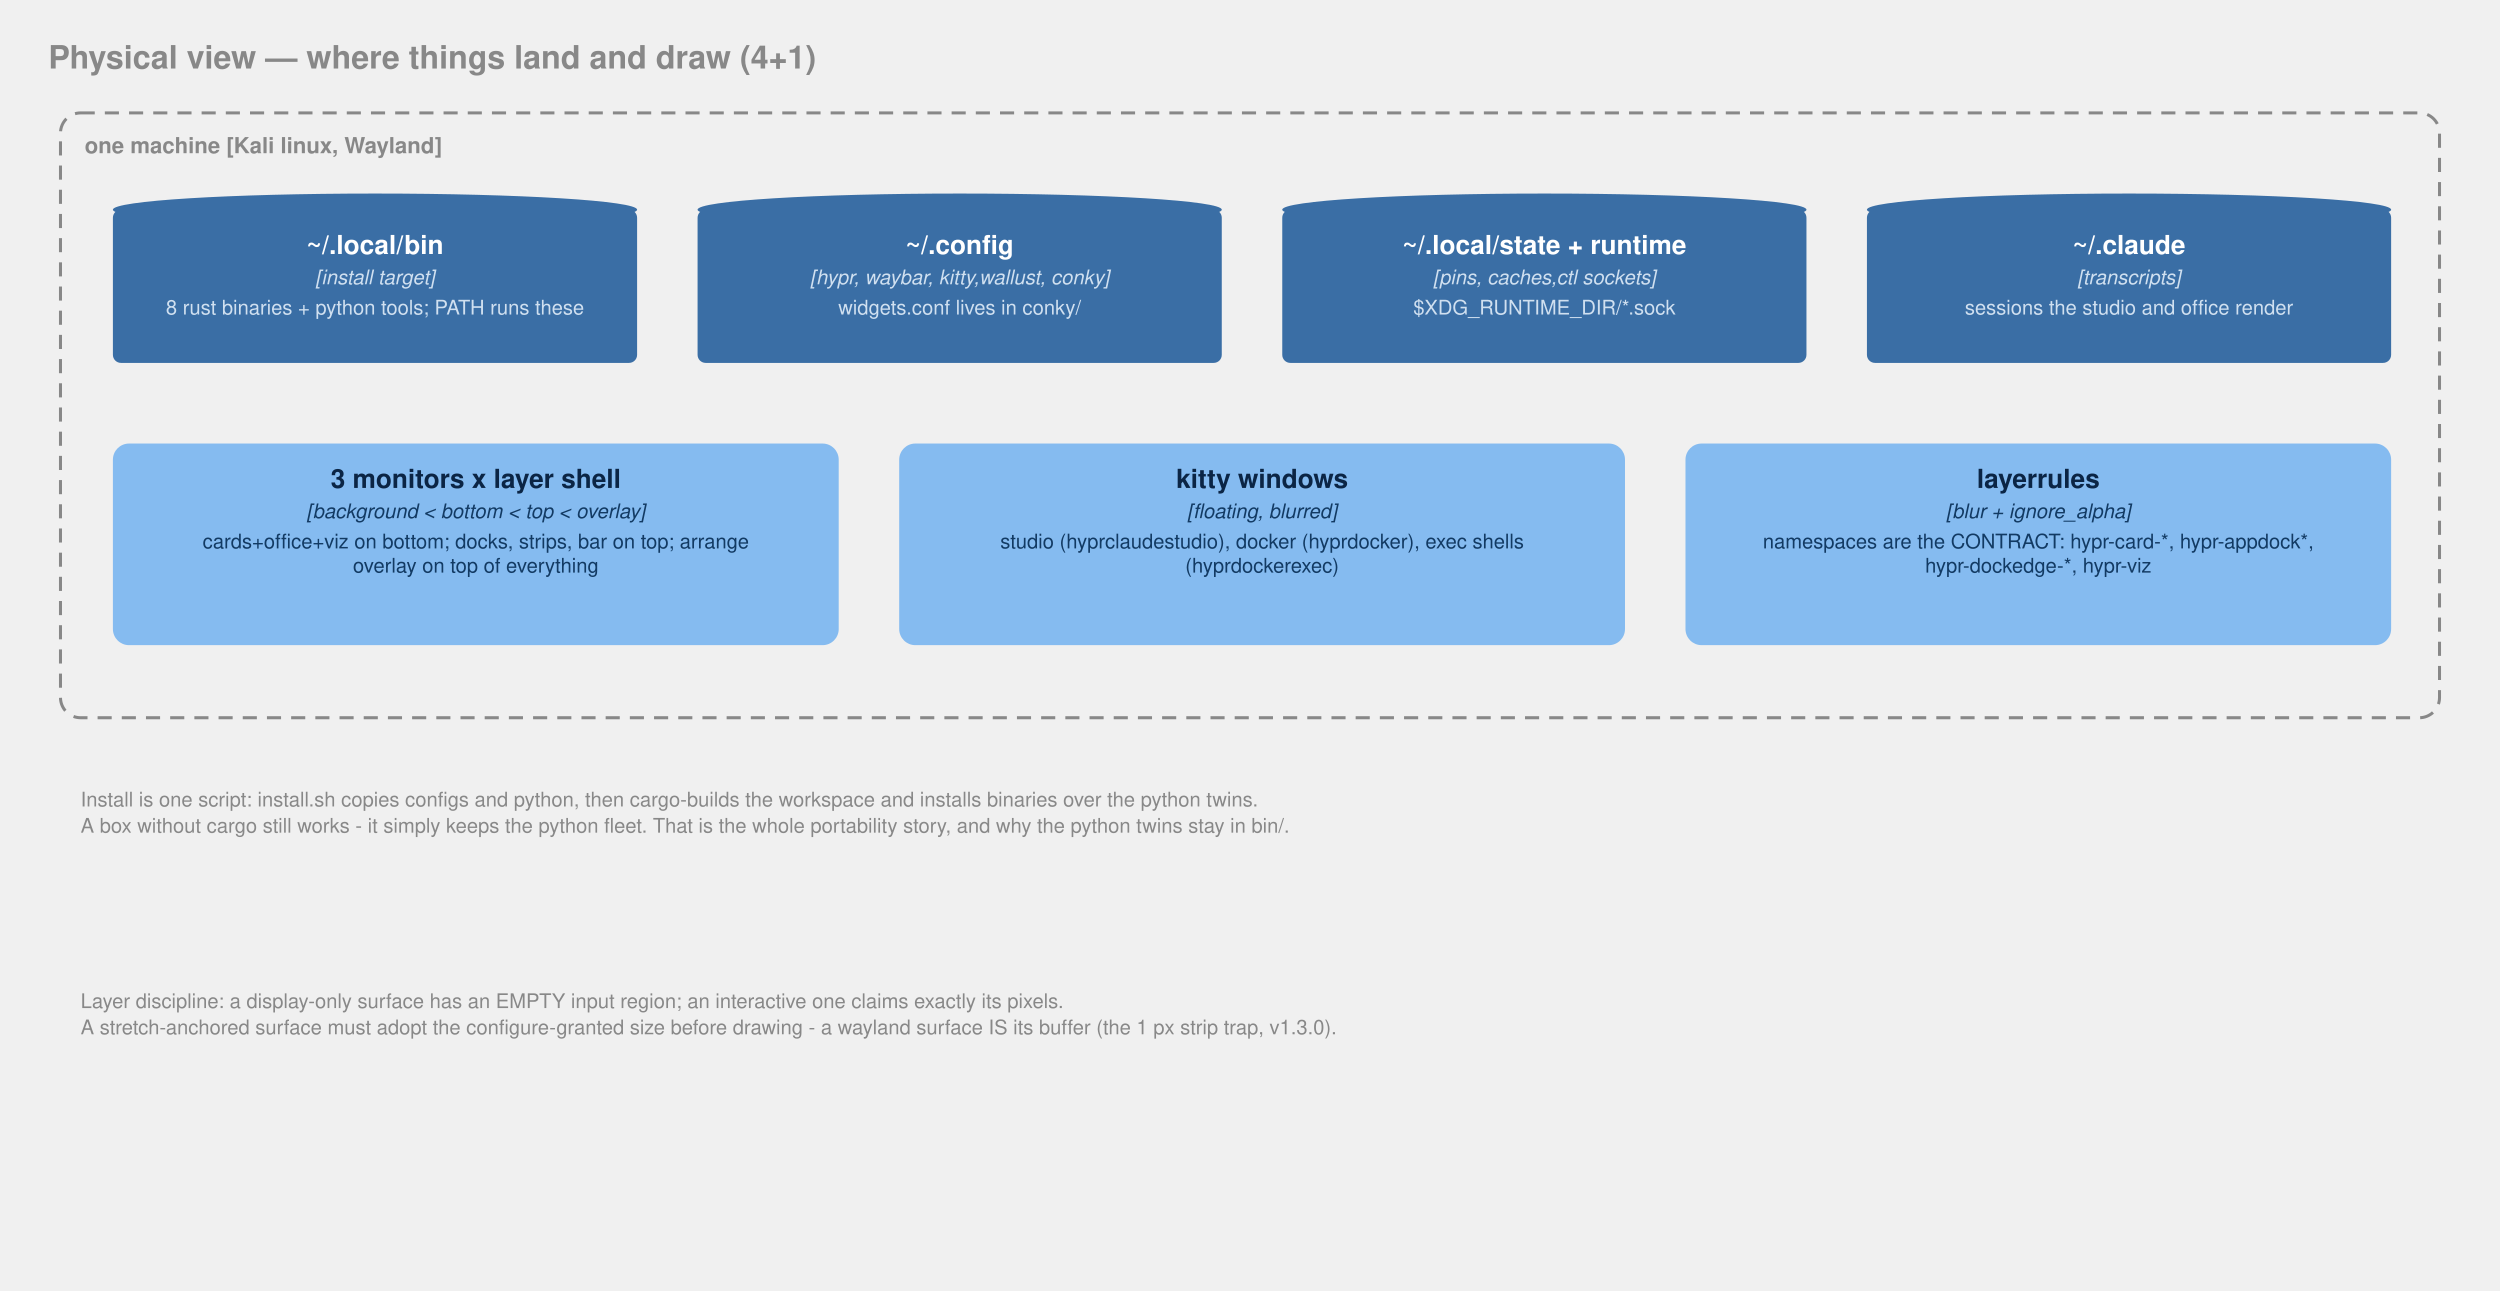
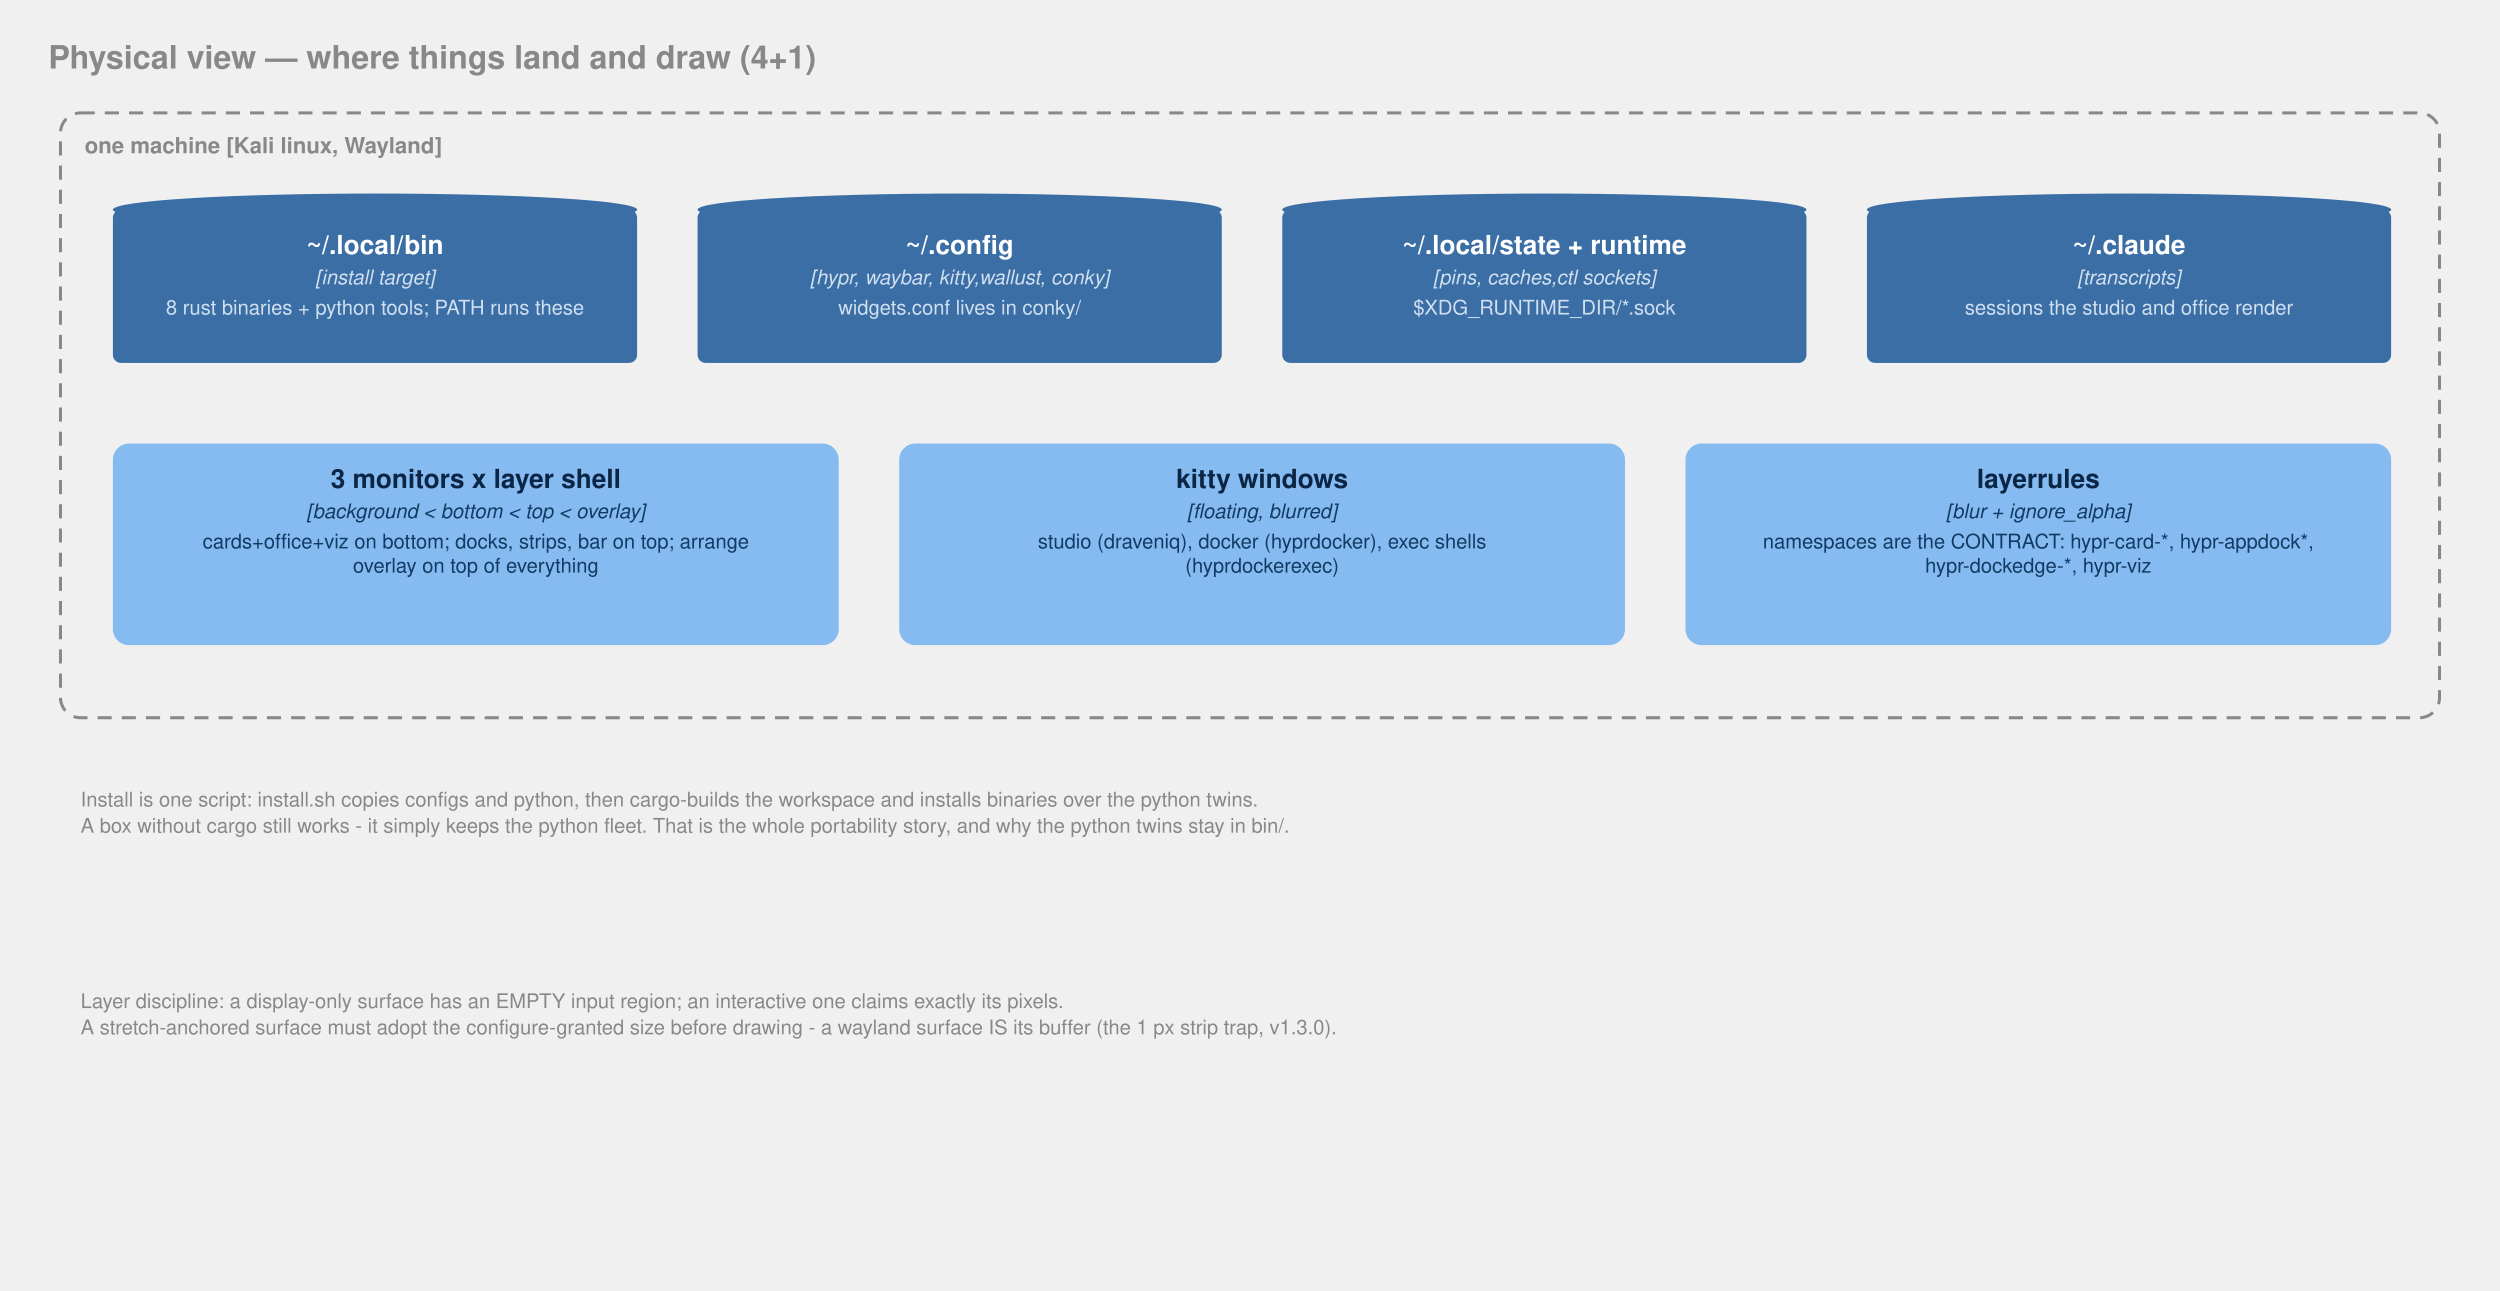
<svg xmlns="http://www.w3.org/2000/svg" viewBox="0 0 1240 640" width="900" font-family="Segoe UI, Helvetica, Arial, sans-serif">
  <text x="24" y="34" font-size="16" font-weight="700" fill="#888888">Physical view — where things land and draw (4+1)</text>
  <rect x="30" y="56" width="1180" height="300" rx="10" fill="none" stroke="#888888" stroke-width="1.5" stroke-dasharray="7 5" />
  <text x="42" y="76" font-size="11" font-weight="600" fill="#888888">one machine [Kali linux, Wayland]</text>
  <ellipse cx="186" cy="104" rx="130" ry="8" fill="#3a6ea5" />
  <rect x="56" y="104" width="260" height="76" rx="4" fill="#3a6ea5" />
  <g text-anchor="middle">
    <text x="186" y="126" font-size="13" font-weight="600" fill="#ffffff">~/.local/bin</text>
    <text x="186" y="141" font-size="10" font-style="italic" fill="#d0e0f0">[install target]</text>
    <text x="186" y="156" font-size="10" fill="#d0e0f0">8 rust binaries + python tools; PATH runs these</text>
  </g>
  <ellipse cx="476" cy="104" rx="130" ry="8" fill="#3a6ea5" />
  <rect x="346" y="104" width="260" height="76" rx="4" fill="#3a6ea5" />
  <g text-anchor="middle">
    <text x="476" y="126" font-size="13" font-weight="600" fill="#ffffff">~/.config</text>
    <text x="476" y="141" font-size="10" font-style="italic" fill="#d0e0f0">[hypr, waybar, kitty,
wallust, conky]</text>
    <text x="476" y="156" font-size="10" fill="#d0e0f0">widgets.conf lives in conky/</text>
  </g>
  <ellipse cx="766" cy="104" rx="130" ry="8" fill="#3a6ea5" />
  <rect x="636" y="104" width="260" height="76" rx="4" fill="#3a6ea5" />
  <g text-anchor="middle">
    <text x="766" y="126" font-size="13" font-weight="600" fill="#ffffff">~/.local/state + runtime</text>
    <text x="766" y="141" font-size="10" font-style="italic" fill="#d0e0f0">[pins, caches,
ctl sockets]</text>
    <text x="766" y="156" font-size="10" fill="#d0e0f0">$XDG_RUNTIME_DIR/*.sock</text>
  </g>
  <ellipse cx="1056" cy="104" rx="130" ry="8" fill="#3a6ea5" />
  <rect x="926" y="104" width="260" height="76" rx="4" fill="#3a6ea5" />
  <g text-anchor="middle">
    <text x="1056" y="126" font-size="13" font-weight="600" fill="#ffffff">~/.claude</text>
    <text x="1056" y="141" font-size="10" font-style="italic" fill="#d0e0f0">[transcripts]</text>
    <text x="1056" y="156" font-size="10" fill="#d0e0f0">sessions the studio and office render</text>
  </g>
  <rect x="56" y="220" width="360" height="100" rx="8" fill="#85bbf0" />
  <g text-anchor="middle">
    <text x="236" y="242" font-size="13" font-weight="600" fill="#0b2545">3 monitors x layer shell</text>
    <text x="236" y="257" font-size="10" font-style="italic" fill="#123a63">[background &lt; bottom &lt; top &lt; overlay]</text>
    <text x="236" y="272" font-size="10" fill="#123a63">cards+office+viz on bottom; docks, strips, bar on top; arrange</text>
    <text x="236" y="284" font-size="10" fill="#123a63">overlay on top of everything</text>
  </g>
  <rect x="446" y="220" width="360" height="100" rx="8" fill="#85bbf0" />
  <g text-anchor="middle">
    <text x="626" y="242" font-size="13" font-weight="600" fill="#0b2545">kitty windows</text>
    <text x="626" y="257" font-size="10" font-style="italic" fill="#123a63">[floating, blurred]</text>
-     <text x="626" y="272" font-size="10" fill="#123a63">studio (hyprclaudestudio), docker (hyprdocker), exec shells</text>
+     <text x="626" y="272" font-size="10" fill="#123a63">studio (draveniq), docker (hyprdocker), exec shells</text>
    <text x="626" y="284" font-size="10" fill="#123a63">(hyprdockerexec)</text>
  </g>
  <rect x="836" y="220" width="350" height="100" rx="8" fill="#85bbf0" />
  <g text-anchor="middle">
    <text x="1011" y="242" font-size="13" font-weight="600" fill="#0b2545">layerrules</text>
    <text x="1011" y="257" font-size="10" font-style="italic" fill="#123a63">[blur + ignore_alpha]</text>
    <text x="1011" y="272" font-size="10" fill="#123a63">namespaces are the CONTRACT: hypr-card-*, hypr-appdock*,</text>
    <text x="1011" y="284" font-size="10" fill="#123a63">hypr-dockedge-*, hypr-viz</text>
  </g>
  <text x="40" y="400" font-size="10" text-anchor="start" fill="#888888">Install is one script: install.sh copies configs and python, then cargo-builds the workspace and installs binaries over the python twins.</text>
  <text x="40" y="413" font-size="10" text-anchor="start" fill="#888888">A box without cargo still works - it simply keeps the python fleet. That is the whole portability story, and why the python twins stay in bin/.</text>
  <text x="40" y="500" font-size="10" text-anchor="start" fill="#888888">Layer discipline: a display-only surface has an EMPTY input region; an interactive one claims exactly its pixels.</text>
  <text x="40" y="513" font-size="10" text-anchor="start" fill="#888888">A stretch-anchored surface must adopt the configure-granted size before drawing - a wayland surface IS its buffer (the 1 px strip trap, v1.3.0).</text>
</svg>
